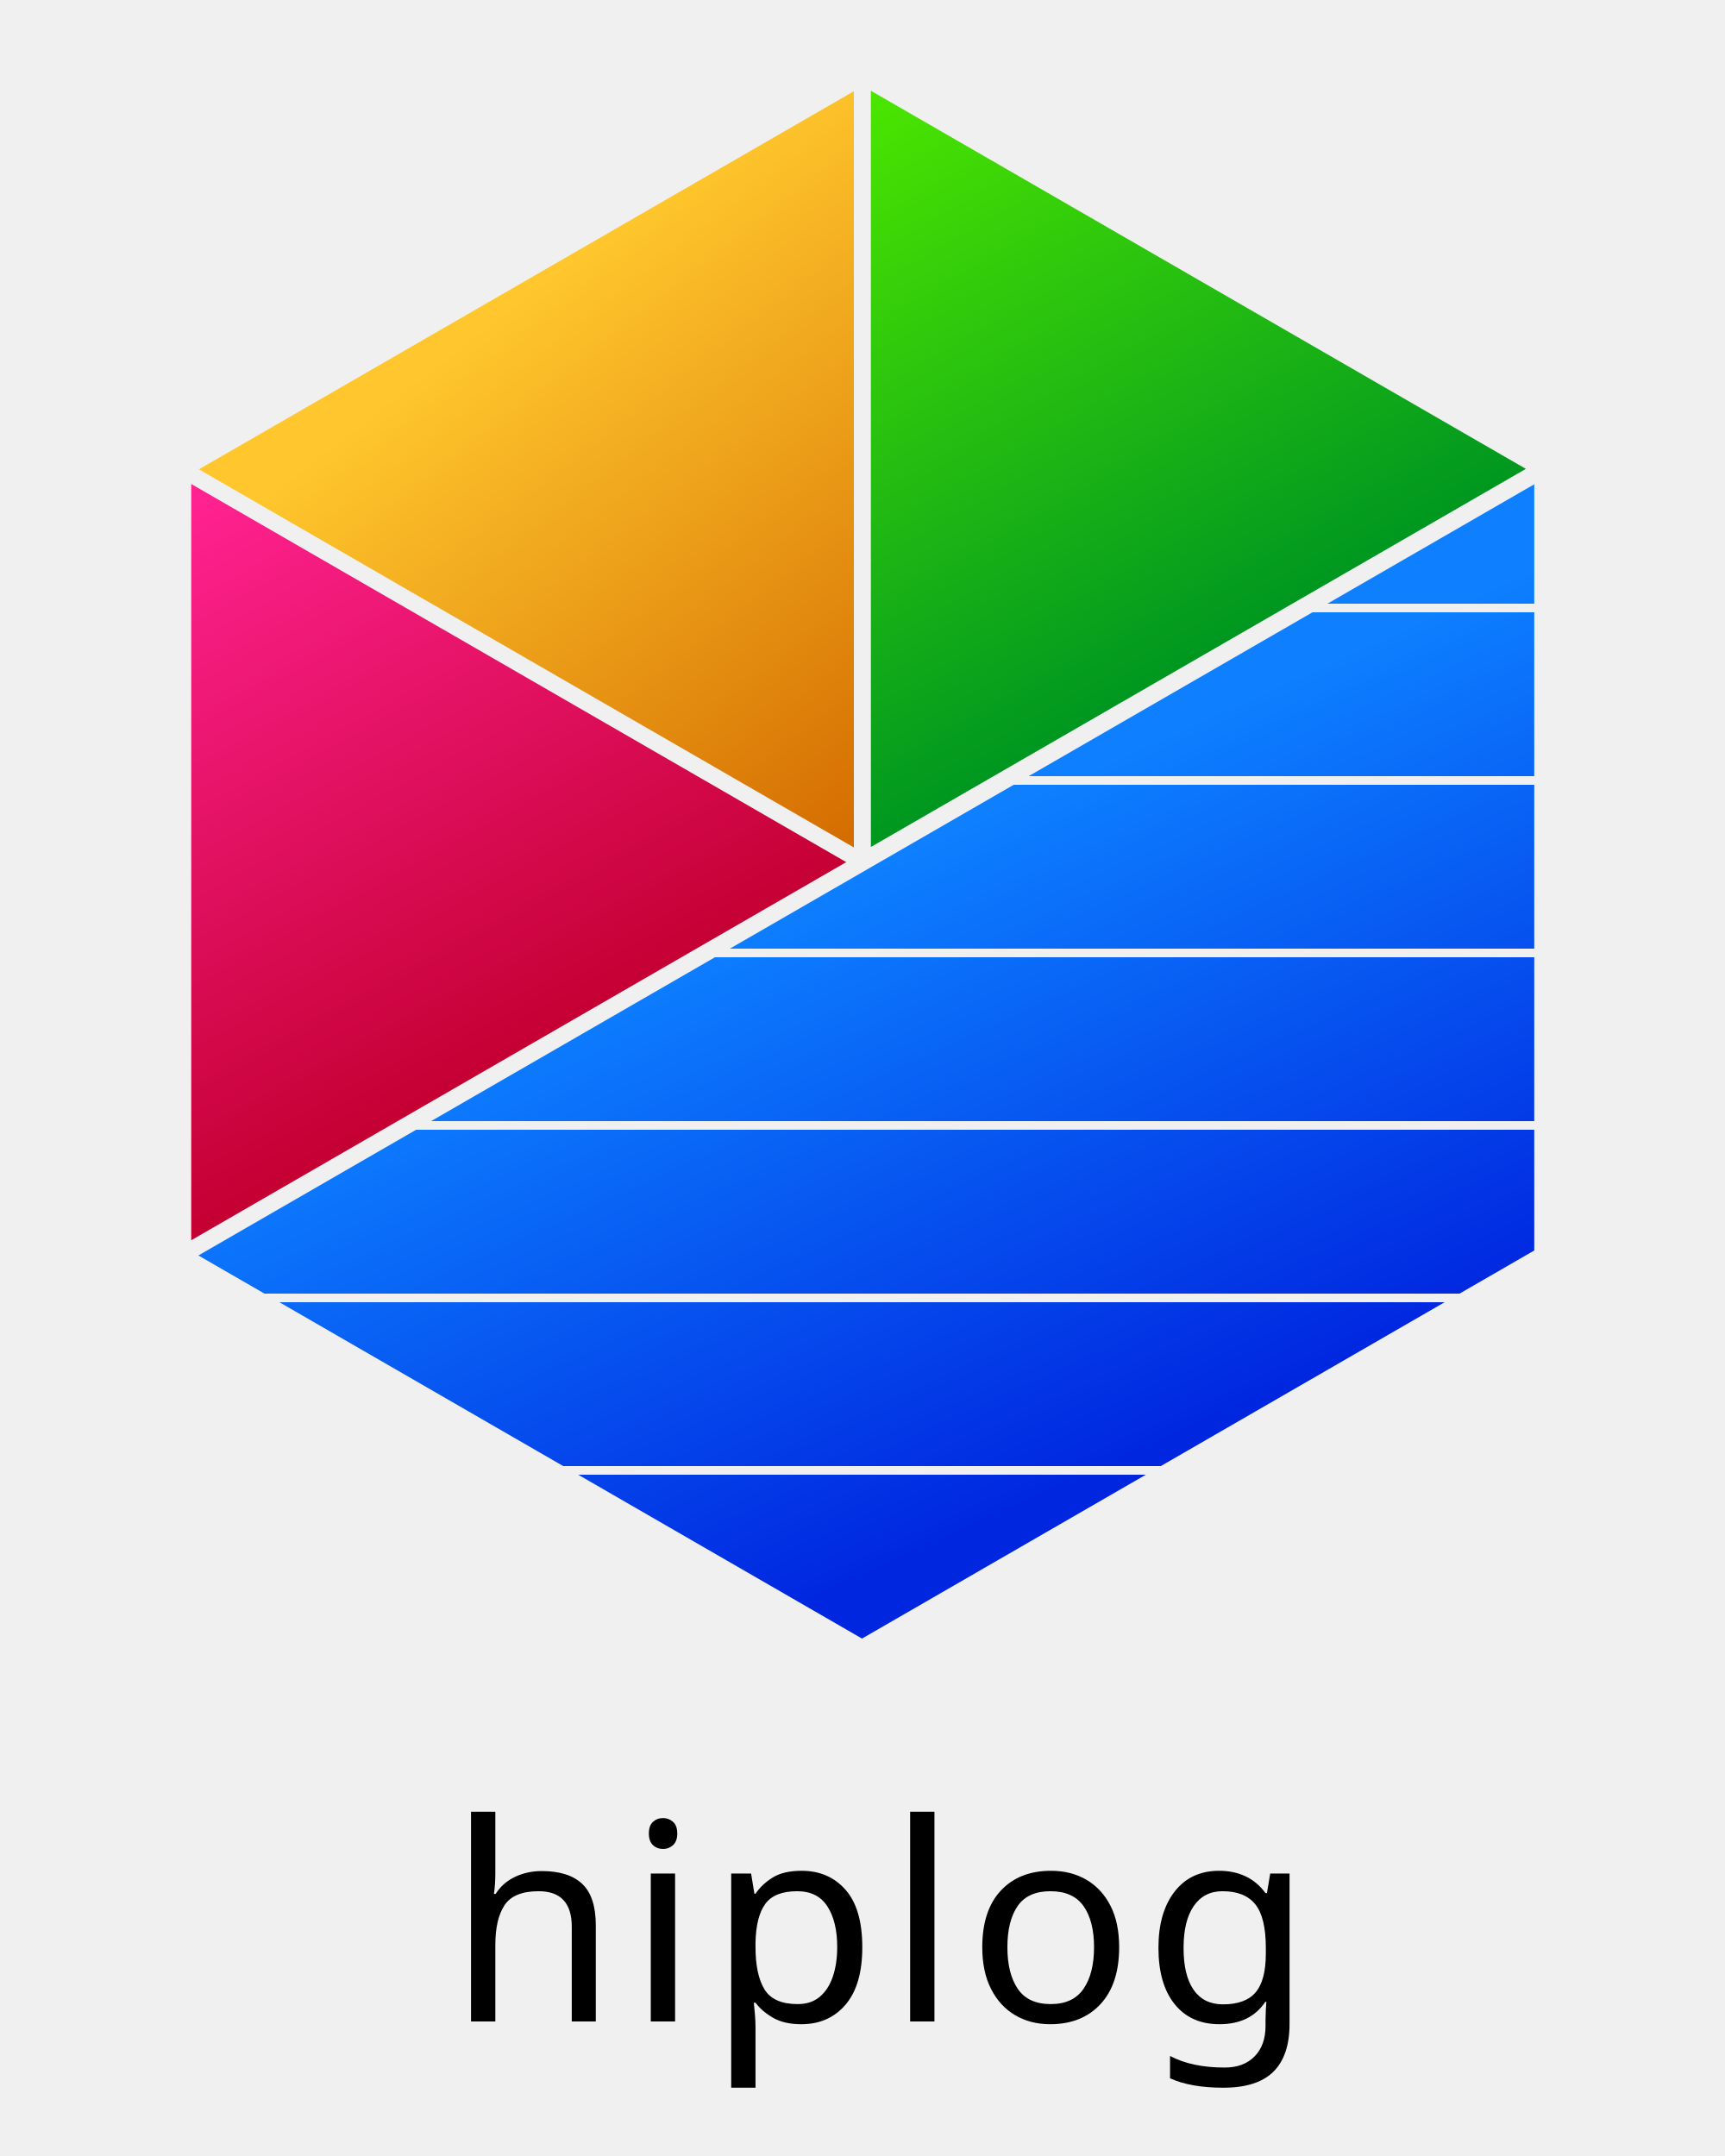
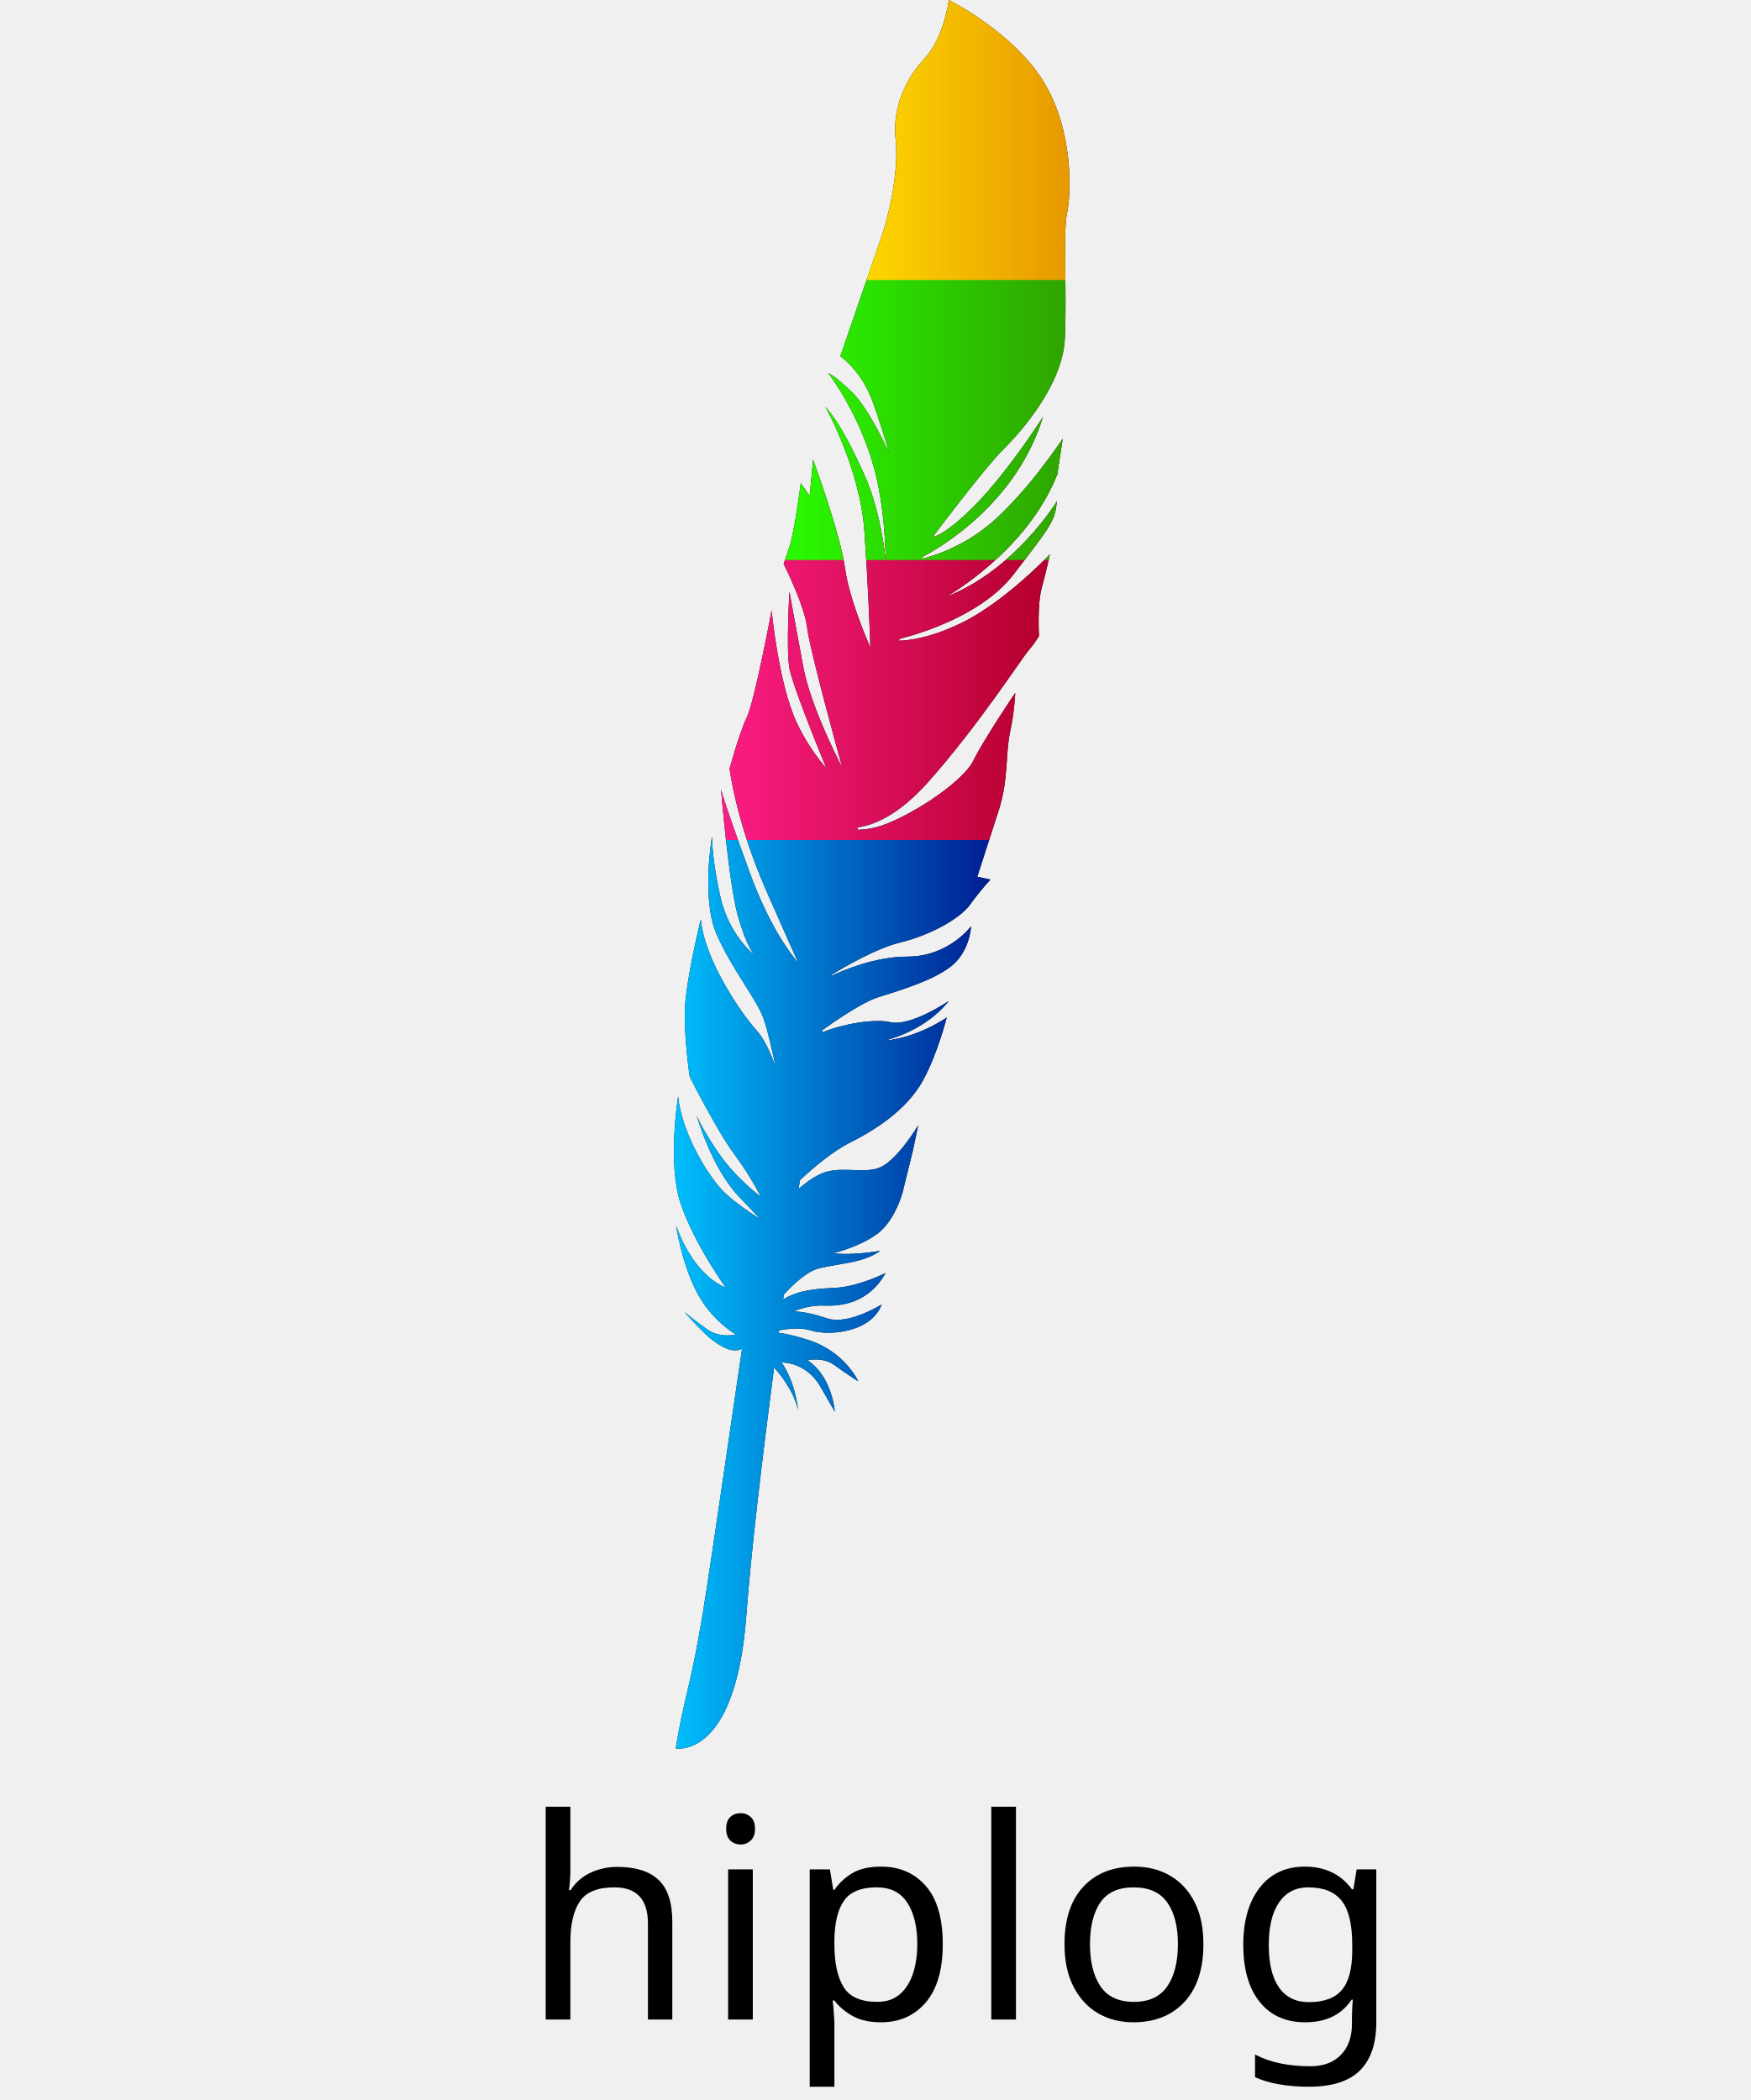
- <svg xmlns="http://www.w3.org/2000/svg" width="1000" height="1250">
+ <svg xmlns="http://www.w3.org/2000/svg" xmlns:xlink="http://www.w3.org/1999/xlink" width="1000" height="1200">
  <defs>
-     <linearGradient x1="50%" y1="33.446%" x2="75.499%" y2="81.743%" id="a">
-       <stop stop-color="#0D7FFF" offset="0%" />
-       <stop stop-color="#0026E0" offset="100%" />
+     <path d="M210.904 46.244C193.256 17.919 157.047 0 157.047 0s-2.688 21.23-13.719 33.237c-11.035 12.006-18.67 28.02-16.64 47.046 2.024 19.031-4.815 45.592-7.85 54.204-3.042 8.619-23.749 69.105-23.749 69.105s12.201 8.232 18.65 26.429c6.447 18.204 9.094 28.597 9.094 28.597s-11.11-24.812-21.162-34.57c-10.059-9.762-13.473-10.828-13.473-10.828s19.514 25.224 27.44 59.336c3.851 16.577 5.136 34.43 5.441 48.414-1.646-14.812-5.029-33.24-11.99-48.982-14.347-32.44-22.567-39.427-22.567-39.427s19.883 34.907 22.385 71.741c2 29.463 3.01 56.243 3.333 65.79-4.26-9.846-12.325-29.89-14.415-44.974-2.873-20.759-18.309-62.368-18.309-62.368l-1.967 20.723L72.461 276s-3.43 27.624-6.615 36.932l-3.182 9.308s11.97 23.601 13.467 36.577c1.378 11.985 17.318 69.933 19.746 78.717l-.103.331c-2.678-5.166-17.755-34.883-21.905-56.943-4.564-24.234-7.879-42.928-7.879-42.928s-1.887 31.783-.1 43.379c1.28 8.311 14.06 40.25 21.196 57.673-5.185-6.029-11.71-14.9-16.958-26.182C59.714 390.48 55.82 348.8 55.82 348.8s-9.832 52.11-14.156 61.06c-4.322 8.953-9.852 29.303-9.852 29.303s3.393 29.754 20.971 69.825c10.458 23.842 15.74 35.648 18.302 41.3-6.132-7.203-17.395-23.123-28.065-52.443-15.709-43.167-16.117-46.966-16.117-46.966s4.402 53.614 9.564 72.143c5.166 18.542 9.701 22.902 9.701 22.902s-14.604-11.181-19.61-33.35c-5-22.158-4.786-34.602-4.786-34.602s-6.324 35.546 2.674 56.02c8.996 20.466 22.58 36.478 26.785 48.09 2.114 5.83 4.803 17.588 6.958 27.854-2.73-7.664-6.46-16.154-10.839-20.964-9.344-10.275-30.105-41.041-31.969-63.697 0 0-8.596 34.842-9.12 51.6-.52 16.758 2.774 38.392 2.774 38.392s15.35 30.546 25.242 43.933c9.898 13.397 15.387 24.673 15.387 24.673S35.48 673.555 25.311 658.61C15.14 643.664 12.9 637.08 12.9 637.08s8.234 29.795 24.086 46.514c6.416 6.765 10.235 10.792 12.511 13.19-5.59-3.562-14.074-9.29-20.046-14.804-9.633-8.893-25.295-35.125-27.03-55.529 0 0-6.34 38.487 1.505 61.54 7.85 23.046 25.65 47.736 25.65 47.736s-17.629-5.501-28.283-35.311c0 0 2.6 19.2 11.045 36.555 8.443 17.353 23.068 25.594 23.068 25.594s-8.986 2.352-16.36-2.899c-7.376-5.245-13.046-9.96-13.046-9.96s10.752 12.186 16 16.033c4.524 3.315 10.63 7.654 16.905 5.065-8.166 55.783-15.887 108.839-20.27 137.613-1.794 11.758-3.396 21.196-4.856 29.074-5.164 27.853-8.578 36.306-12.47 59.914-.093.538-.18 1.097-.27 1.657 0 0 2.187.433 5.56-.259 3.043-.628 7.05-2.176 11.273-5.784 8.502-7.27 17.893-22.882 22.121-56.19a259.09 259.09 0 0 0 1.346-13.482c2.7-36.143 9-89.266 15.89-141.954 3.393 3.794 11.19 13.425 13.678 24.2-.887-7.584-3.248-18.057-9.39-27.023 0 0 13.871-.579 22.143 13.777l8.273 14.357s-1.408-20.057-15.594-29.397c0 0 8.553-2.236 15.55 2.89 7.001 5.132 13.433 9.106 13.433 9.106s-7.688-17.116-28.918-23.74c-7.804-2.436-13.042-3.541-16.556-3.97l.178-1.329c5.234-1.052 12.42-1.826 18.308.012 10.611 3.312 34.547.977 40.336-14.88 0 0-18.678 11.83-30.809 8.047-5.787-1.809-13.128-4.099-19.647-4.004 5.105-2.121 11.256-3.698 17.987-3.39 18.412.844 29.283-8.516 34.658-18.611 0 0-15.428 7.93-29.287 8.51-8.687.366-20.952 1.153-29.165 6.67l.39-2.846c5.511-6.114 13.445-13.537 20.676-15.176 12.732-2.89 24.887-3.025 34.42-9.853 0 0-15.97 2.862-26.973 1.39 0 0 14.453-3.34 24.938-10.852 10.482-7.523 14.756-23.852 14.756-23.852l5.828-23.68 3.127-14.729s-11.318 19.037-21.219 23.795c-9.896 4.753-23.908-1.59-35.719 4.54-4.142 2.148-8.052 5.091-11.388 8.01l.704-4.91c7.184-6.8 18.342-16.396 29.207-21.84 18.086-9.072 33.537-20.927 41.6-36.07 8.06-15.144 13.105-35.141 13.105-35.141s-16.2 11.607-35.957 13.29c0 0 22.814-4.643 37.156-22.733 0 0-21.734 14.795-33.305 12.166-9.724-2.211-28.058 1.208-39.204 5.868l.217-1.36c8.19-5.815 23.237-16.02 31.474-18.626 11.7-3.707 32.385-9.758 42.686-18.31 10.3-8.56 10.81-22.387 10.81-22.387s-12.772 17.355-36.417 17.333c-17.712-.017-35.63 7.338-43.499 11.025.032-.194.065-.392.1-.588 8.078-4.922 26.038-15.274 39.032-18.424 17.254-4.179 34.393-13.54 40.424-21.962 6.031-8.42 11.47-14.077 11.47-14.077l-7.538-1.614s7.105-22.07 12.467-38.788c5.37-16.72 3.594-31.252 6.23-43.672 2.636-12.425 2.972-22.618 2.972-22.618s-17.662 26.123-23.998 38.86c-6.338 12.74-38.639 33.555-55.328 37.91-4.192 1.093-7.777 1.493-10.797 1.48l.278-1.44c8.63-1.2 22.956-6.562 40.286-26.06 28.668-32.26 53.09-70.254 57.102-74.887 4.014-4.634 6.03-8.418 6.03-8.418s-1.04-17.985 1.577-27.47c2.617-9.484 4.668-19.144 4.668-19.144s-25.783 27.268-50.78 39.33c-17.547 8.472-29.706 9.914-35.398 10.023l.27-1.06c11.831-2.964 47.334-13.517 65.34-37.054 21.806-28.51 23.38-30.228 24.583-41.625 0 0-23.436 39.037-63.109 54.61 0 0 46.146-26.062 63.34-69.996l3.105-20.36s-18.824 28.706-39.715 47.204c-16.096 14.24-33.569 19.75-40.752 21.531.118-.38.235-.762.354-1.14 12.658-6.73 54-31.885 68.787-79.964 0 0-19.107 30.089-37.729 49.29-18.627 19.202-25.32 19.328-25.32 19.328s29.562-39.342 40.3-49.971c10.741-10.621 33.962-37.219 35.247-63.303 1.29-26.09-1.078-60.675 1.264-71.719 2.335-11.038 3.967-47.317-13.677-75.637z" id="a" />
+     <linearGradient x1="0%" y1="0%" x2="98.884%" y2="0%" id="b">
+       <stop stop-color="#00C3FF" offset="0%" />
+       <stop stop-color="#00128A" offset="100%" />
    </linearGradient>
-     <linearGradient x1="50%" y1="26.072%" y2="100%" id="b">
-       <stop stop-color="#FFC72D" offset="0%" />
-       <stop stop-color="#D46C00" offset="100%" />
+     <linearGradient x1="3.52%" y1="0%" x2="96.432%" y2="0%" id="d">
+       <stop stop-color="#FE1E86" offset="0%" />
+       <stop stop-color="#B6002E" offset="100%" />
    </linearGradient>
-     <linearGradient x1="0%" y1="50%" y2="50%" id="c">
-       <stop stop-color="#4CE600" offset="0%" />
-       <stop stop-color="#009720" offset="100%" />
+     <linearGradient x1="1.145%" y1="0%" x2="98.884%" y2="0%" id="e">
+       <stop stop-color="#29FF00" offset="0%" />
+       <stop stop-color="#309F00" offset="100%" />
    </linearGradient>
-     <linearGradient x1="2.678%" y1="50%" y2="52.069%" id="d">
-       <stop stop-color="#FF2290" offset="0%" />
-       <stop stop-color="#C50033" offset="100%" />
+     <linearGradient x1="5.339%" y1="0%" x2="96.846%" y2="0%" id="f">
+       <stop stop-color="#FFDA00" offset="0%" />
+       <stop stop-color="#E69600" offset="100%" />
    </linearGradient>
  </defs>
  <g fill="none" fill-rule="evenodd">
-     <path d="M596.314 450l164.545-95h128.564v95H596.314zm293.109-169.226V350H769.519l119.904-69.226zM423.109 550l164.545-95h301.769v95H423.109zM249.904 650l164.545-95h474.974v95h-639.52zM115 727.887L241.244 655h648.179v70l-43.301 25h-692.82L115 727.887zM837.461 755l-164.544 95h-346.41l-164.545-95h675.5zM664.256 855l-164.545 95-164.544-95h329.09z" fill="url(#a)" />
-     <path d="M115.289 272.113L495 52.887V491.34L115.289 272.113z" fill="url(#b)" />
-     <path d="M409.928 217.033L789.639-2.193V436.26L409.928 217.033z" fill="url(#c)" transform="rotate(60 599.784 217.033)" />
-     <path d="M15.928 445.033l379.711-219.226V664.26L15.928 445.033z" fill="url(#d)" transform="rotate(60 205.784 445.033)" />
-     <text font-family="KozGoPro-ExtraLight, Kozuka Gothic Pro" font-size="160" font-weight="300" letter-spacing="5.333" fill="#000">
-       <tspan x="259.46" y="1172">hiplog</tspan>
+     <text font-family="AdventPro-Light, Advent Pro" font-size="160" font-weight="300" letter-spacing="5.333" fill="#000">
+       <tspan x="298.16" y="1154">hiplog</tspan>
    </text>
+     <g transform="translate(385)">
+       <mask id="c" fill="#fff">
+         <use xlink:href="#a" />
+       </mask>
+       <use fill="#000" xlink:href="#a" />
+       <path fill="url(#b)" mask="url(#c)" d="M-5 460h200v540H-5z" />
+       <path fill="url(#d)" mask="url(#c)" d="M15 300h200v180H15z" />
+       <path fill="url(#e)" mask="url(#c)" d="M55 140h180v180H55z" />
+       <path fill="url(#f)" mask="url(#c)" d="M95-20h140v180H95z" />
+     </g>
  </g>
</svg>
